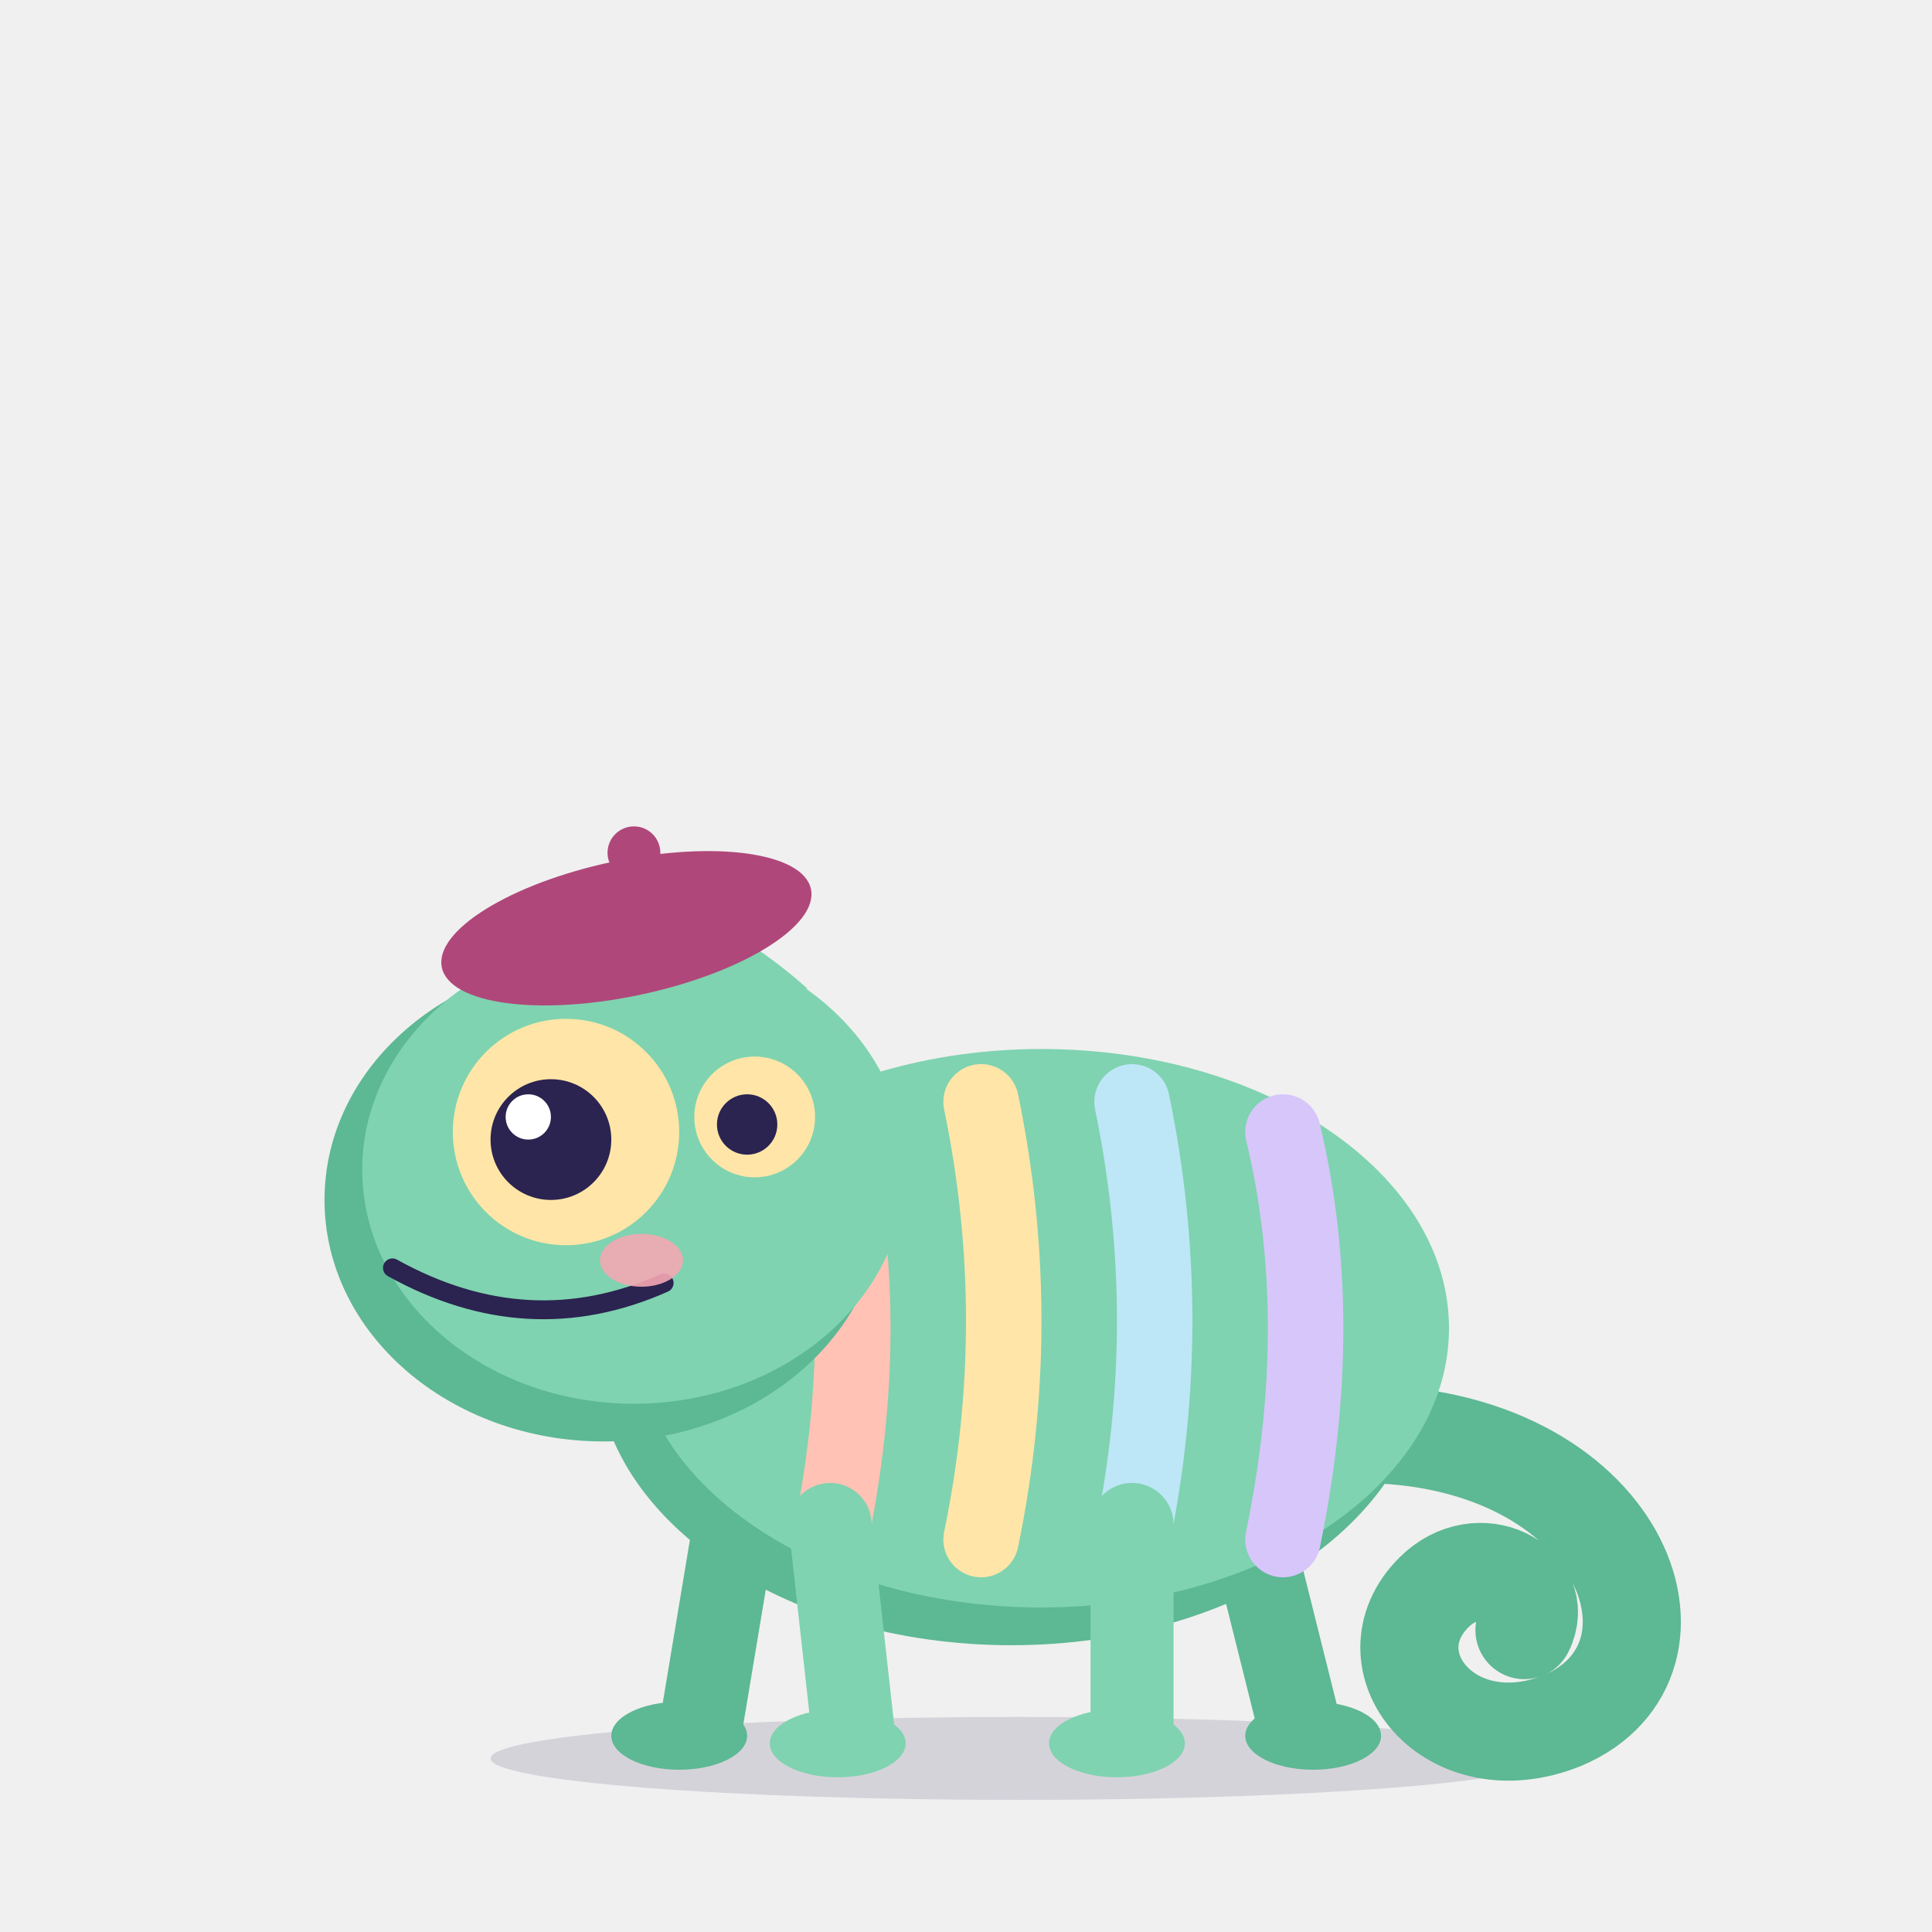
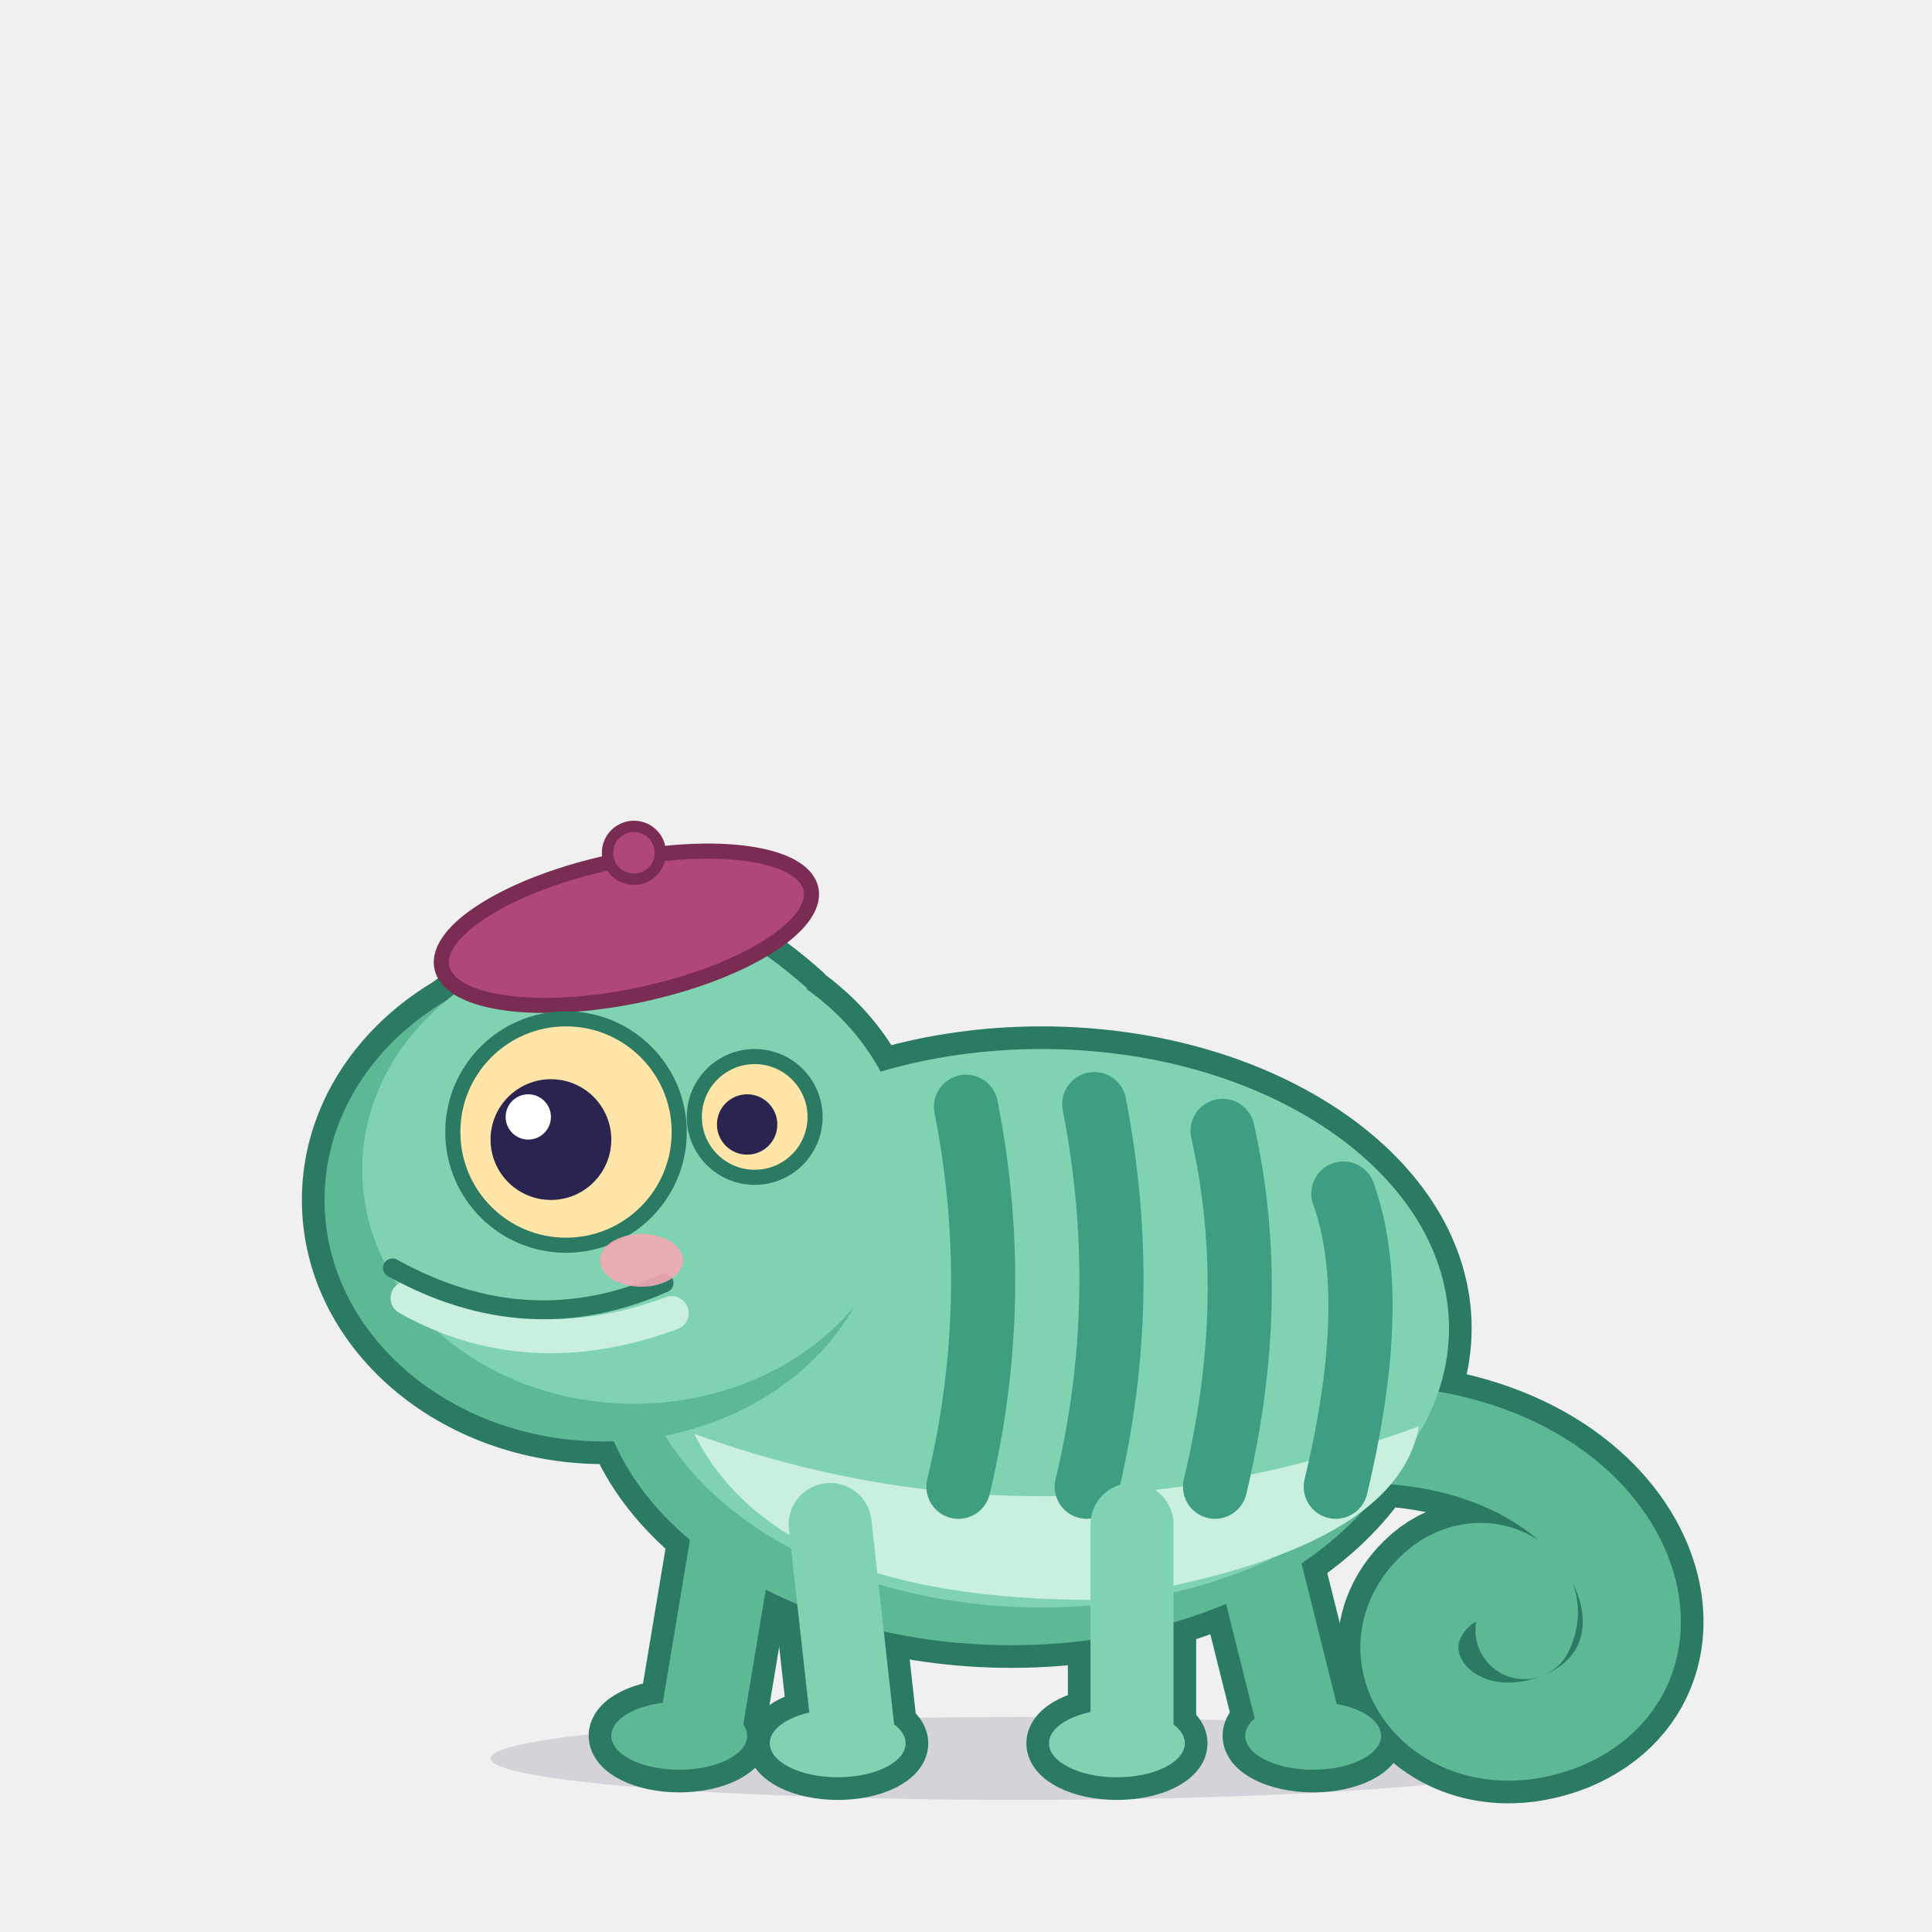
<svg xmlns="http://www.w3.org/2000/svg" viewBox="0 0 512 512" role="img" aria-label="גּוֹנִי – זִקִּית">
  <ellipse cx="270" cy="466" rx="140" ry="11" fill="rgba(43,35,80,0.14)" />
-   <path d="M360 380 C430 380 452 440 414 456 C384 468 362 440 380 422 C392 410 410 420 404 432" fill="none" stroke="#5DB894" stroke-width="26" stroke-linecap="round" stroke-linejoin="round" />
-   <path d="M330 400 L344 456" stroke="#5DB894" stroke-width="22" stroke-linecap="round" fill="none" />
-   <ellipse cx="348" cy="460" rx="18" ry="9" fill="#5DB894" />
-   <path d="M196 396 L186 456" stroke="#5DB894" stroke-width="22" stroke-linecap="round" fill="none" />
-   <ellipse cx="180" cy="460" rx="18" ry="9" fill="#5DB894" />
-   <ellipse cx="268" cy="360" rx="110" ry="76" fill="#5DB894" />
-   <ellipse cx="276" cy="352" rx="108" ry="74" fill="#7FD3B0" />
-   <path d="M220 300 Q232 350 220 408" fill="none" stroke="#FFC2B5" stroke-width="20" stroke-linecap="round" stroke-linejoin="round" />
-   <path d="M260 292 Q272 350 260 408" fill="none" stroke="#FFE6A8" stroke-width="20" stroke-linecap="round" stroke-linejoin="round" />
-   <path d="M300 292 Q312 350 300 408" fill="none" stroke="#BDE6F7" stroke-width="20" stroke-linecap="round" stroke-linejoin="round" />
-   <path d="M340 300 Q352 350 340 408" fill="none" stroke="#D6C6FA" stroke-width="20" stroke-linecap="round" stroke-linejoin="round" />
-   <path d="M300 404 L300 458" stroke="#7FD3B0" stroke-width="22" stroke-linecap="round" fill="none" />
-   <ellipse cx="296" cy="462" rx="18" ry="9" fill="#7FD3B0" />
-   <path d="M220 404 L226 458" stroke="#7FD3B0" stroke-width="22" stroke-linecap="round" fill="none" />
-   <ellipse cx="222" cy="462" rx="18" ry="9" fill="#7FD3B0" />
-   <ellipse cx="160" cy="318" rx="74" ry="64" fill="#5DB894" />
-   <ellipse cx="168" cy="310" rx="72" ry="62" fill="#7FD3B0" />
-   <path d="M120 268 Q160 214 214 262 Z" fill="#7FD3B0" />
-   <ellipse cx="166" cy="246" rx="50" ry="18" fill="#B0477A" transform="rotate(-12 166 246)" />
-   <circle cx="168" cy="226" r="7" fill="#B0477A" />
-   <circle cx="150" cy="300" r="30" fill="#FFE6A8" />
-   <circle cx="146" cy="302" r="16" fill="#2B2350" />
-   <circle cx="140" cy="296" r="6" fill="#FFFFFF" />
-   <circle cx="200" cy="296" r="16" fill="#FFE6A8" />
-   <circle cx="198" cy="298" r="8" fill="#2B2350" />
-   <path d="M104 336 Q140 356 176 340" fill="none" stroke="#2B2350" stroke-width="5" stroke-linecap="round" stroke-linejoin="round" />
-   <ellipse cx="170" cy="334" rx="11" ry="7" fill="#F4A7B4" opacity="0.9" />
+   <g id="outline">
+     <g id="outline-tail">
+       <path d="M360 380 C430 380 452 440 414 456 C384 468 362 440 380 422 C392 410 410 420 404 432" fill="none" stroke="#2B7A63" stroke-width="38" stroke-linecap="round" stroke-linejoin="round" />
+     </g>
+     <g id="outline-legs-far">
+       <path d="M330 400 L344 456" fill="none" stroke="#2B7A63" stroke-width="34" stroke-linecap="round" stroke-linejoin="round" />
+       <ellipse cx="348" cy="460" rx="18" ry="9" fill="#2B7A63" stroke="#2B7A63" stroke-width="12" />
+       <path d="M196 396 L186 456" fill="none" stroke="#2B7A63" stroke-width="34" stroke-linecap="round" stroke-linejoin="round" />
+       <ellipse cx="180" cy="460" rx="18" ry="9" fill="#2B7A63" stroke="#2B7A63" stroke-width="12" />
+     </g>
+     <g id="outline-trunk">
+       <ellipse cx="268" cy="360" rx="110" ry="76" fill="#2B7A63" stroke="#2B7A63" stroke-width="12" />
+       <ellipse cx="276" cy="352" rx="108" ry="74" fill="#2B7A63" stroke="#2B7A63" stroke-width="12" />
+     </g>
+     <g id="outline-legs-near">
+       <path d="M300 404 L300 458" fill="none" stroke="#2B7A63" stroke-width="34" stroke-linecap="round" stroke-linejoin="round" />
+       <ellipse cx="296" cy="462" rx="18" ry="9" fill="#2B7A63" stroke="#2B7A63" stroke-width="12" />
+       <path d="M220 404 L226 458" fill="none" stroke="#2B7A63" stroke-width="34" stroke-linecap="round" stroke-linejoin="round" />
+       <ellipse cx="222" cy="462" rx="18" ry="9" fill="#2B7A63" stroke="#2B7A63" stroke-width="12" />
+     </g>
+     <g id="outline-head">
+       <ellipse cx="160" cy="318" rx="74" ry="64" fill="#2B7A63" stroke="#2B7A63" stroke-width="12" />
+       <ellipse cx="168" cy="310" rx="72" ry="62" fill="#2B7A63" stroke="#2B7A63" stroke-width="12" />
+       <path d="M120 268 Q160 214 214 262 Z" fill="#2B7A63" stroke="#2B7A63" stroke-width="12" stroke-linejoin="round" />
+     </g>
+   </g>
+   <g id="tail">
+     <path d="M360 380 C430 380 452 440 414 456 C384 468 362 440 380 422 C392 410 410 420 404 432" fill="none" stroke="#5DB894" stroke-width="26" stroke-linecap="round" stroke-linejoin="round" />
+   </g>
+   <g id="legs-far">
+     <path d="M330 400 L344 456" fill="none" stroke="#5DB894" stroke-width="22" stroke-linecap="round" stroke-linejoin="round" />
+     <ellipse cx="348" cy="460" rx="18" ry="9" fill="#5DB894" />
+     <path d="M196 396 L186 456" fill="none" stroke="#5DB894" stroke-width="22" stroke-linecap="round" stroke-linejoin="round" />
+     <ellipse cx="180" cy="460" rx="18" ry="9" fill="#5DB894" />
+   </g>
+   <g id="trunk">
+     <ellipse cx="268" cy="360" rx="110" ry="76" fill="#5DB894" />
+     <ellipse cx="276" cy="352" rx="108" ry="74" fill="#7FD3B0" />
+     <path d="M184 380 Q278 414 376 378 Q370 412 290 424 Q206 424 184 380 Z" fill="#C9EFDD" />
+     <path d="M256 293.3 Q266 344 254 394" fill="none" stroke="#3E9E80" stroke-width="17" stroke-linecap="round" stroke-linejoin="round" />
+     <path d="M290 292.6 Q300 344 288 394" fill="none" stroke="#3E9E81" stroke-width="17" stroke-linecap="round" stroke-linejoin="round" />
+     <path d="M324 299.7 Q334 344 322 394" fill="none" stroke="#3E9E82" stroke-width="17" stroke-linecap="round" stroke-linejoin="round" />
+     <path d="M356 316.3 Q366 344 354 394" fill="none" stroke="#3E9E83" stroke-width="17" stroke-linecap="round" stroke-linejoin="round" />
+   </g>
+   <g id="legs-near">
+     <path d="M300 404 L300 458" fill="none" stroke="#7FD3B0" stroke-width="22" stroke-linecap="round" stroke-linejoin="round" />
+     <ellipse cx="296" cy="462" rx="18" ry="9" fill="#7FD3B0" />
+     <path d="M220 404 L226 458" fill="none" stroke="#7FD3B0" stroke-width="22" stroke-linecap="round" stroke-linejoin="round" />
+     <ellipse cx="222" cy="462" rx="18" ry="9" fill="#7FD3B0" />
+   </g>
+   <g id="head">
+     <ellipse cx="160" cy="318" rx="74" ry="64" fill="#5DB894" />
+     <ellipse cx="168" cy="310" rx="72" ry="62" fill="#7FD3B0" />
+     <path d="M120 268 Q160 214 214 262 Z" fill="#7FD3B0" />
+     <path d="M108 344 Q140 362 178 348" fill="none" stroke="#C9EFDD" stroke-width="9" stroke-linecap="round" stroke-linejoin="round" />
+     <ellipse cx="166" cy="246" rx="50" ry="18" fill="#B0477A" stroke="#7A2C52" stroke-width="4" transform="rotate(-12 166 246)" />
+     <circle cx="168" cy="226" r="7" fill="#B0477A" stroke="#7A2C52" stroke-width="3" />
+     <circle cx="150" cy="300" r="30" fill="#FFE6A8" stroke="#2B7A63" stroke-width="4" />
+     <circle cx="146" cy="302" r="16" fill="#2B2350" />
+     <circle cx="140" cy="296" r="6" fill="#FFFFFF" />
+     <circle cx="200" cy="296" r="16" fill="#FFE6A8" stroke="#2B7A63" stroke-width="4" />
+     <circle cx="198" cy="298" r="8" fill="#2B2350" />
+     <path d="M104 336 Q140 356 176 340" fill="none" stroke="#2B7A63" stroke-width="5" stroke-linecap="round" stroke-linejoin="round" />
+     <ellipse cx="170" cy="334" rx="11" ry="7" fill="#F4A7B4" opacity="0.9" />
+   </g>
</svg>
